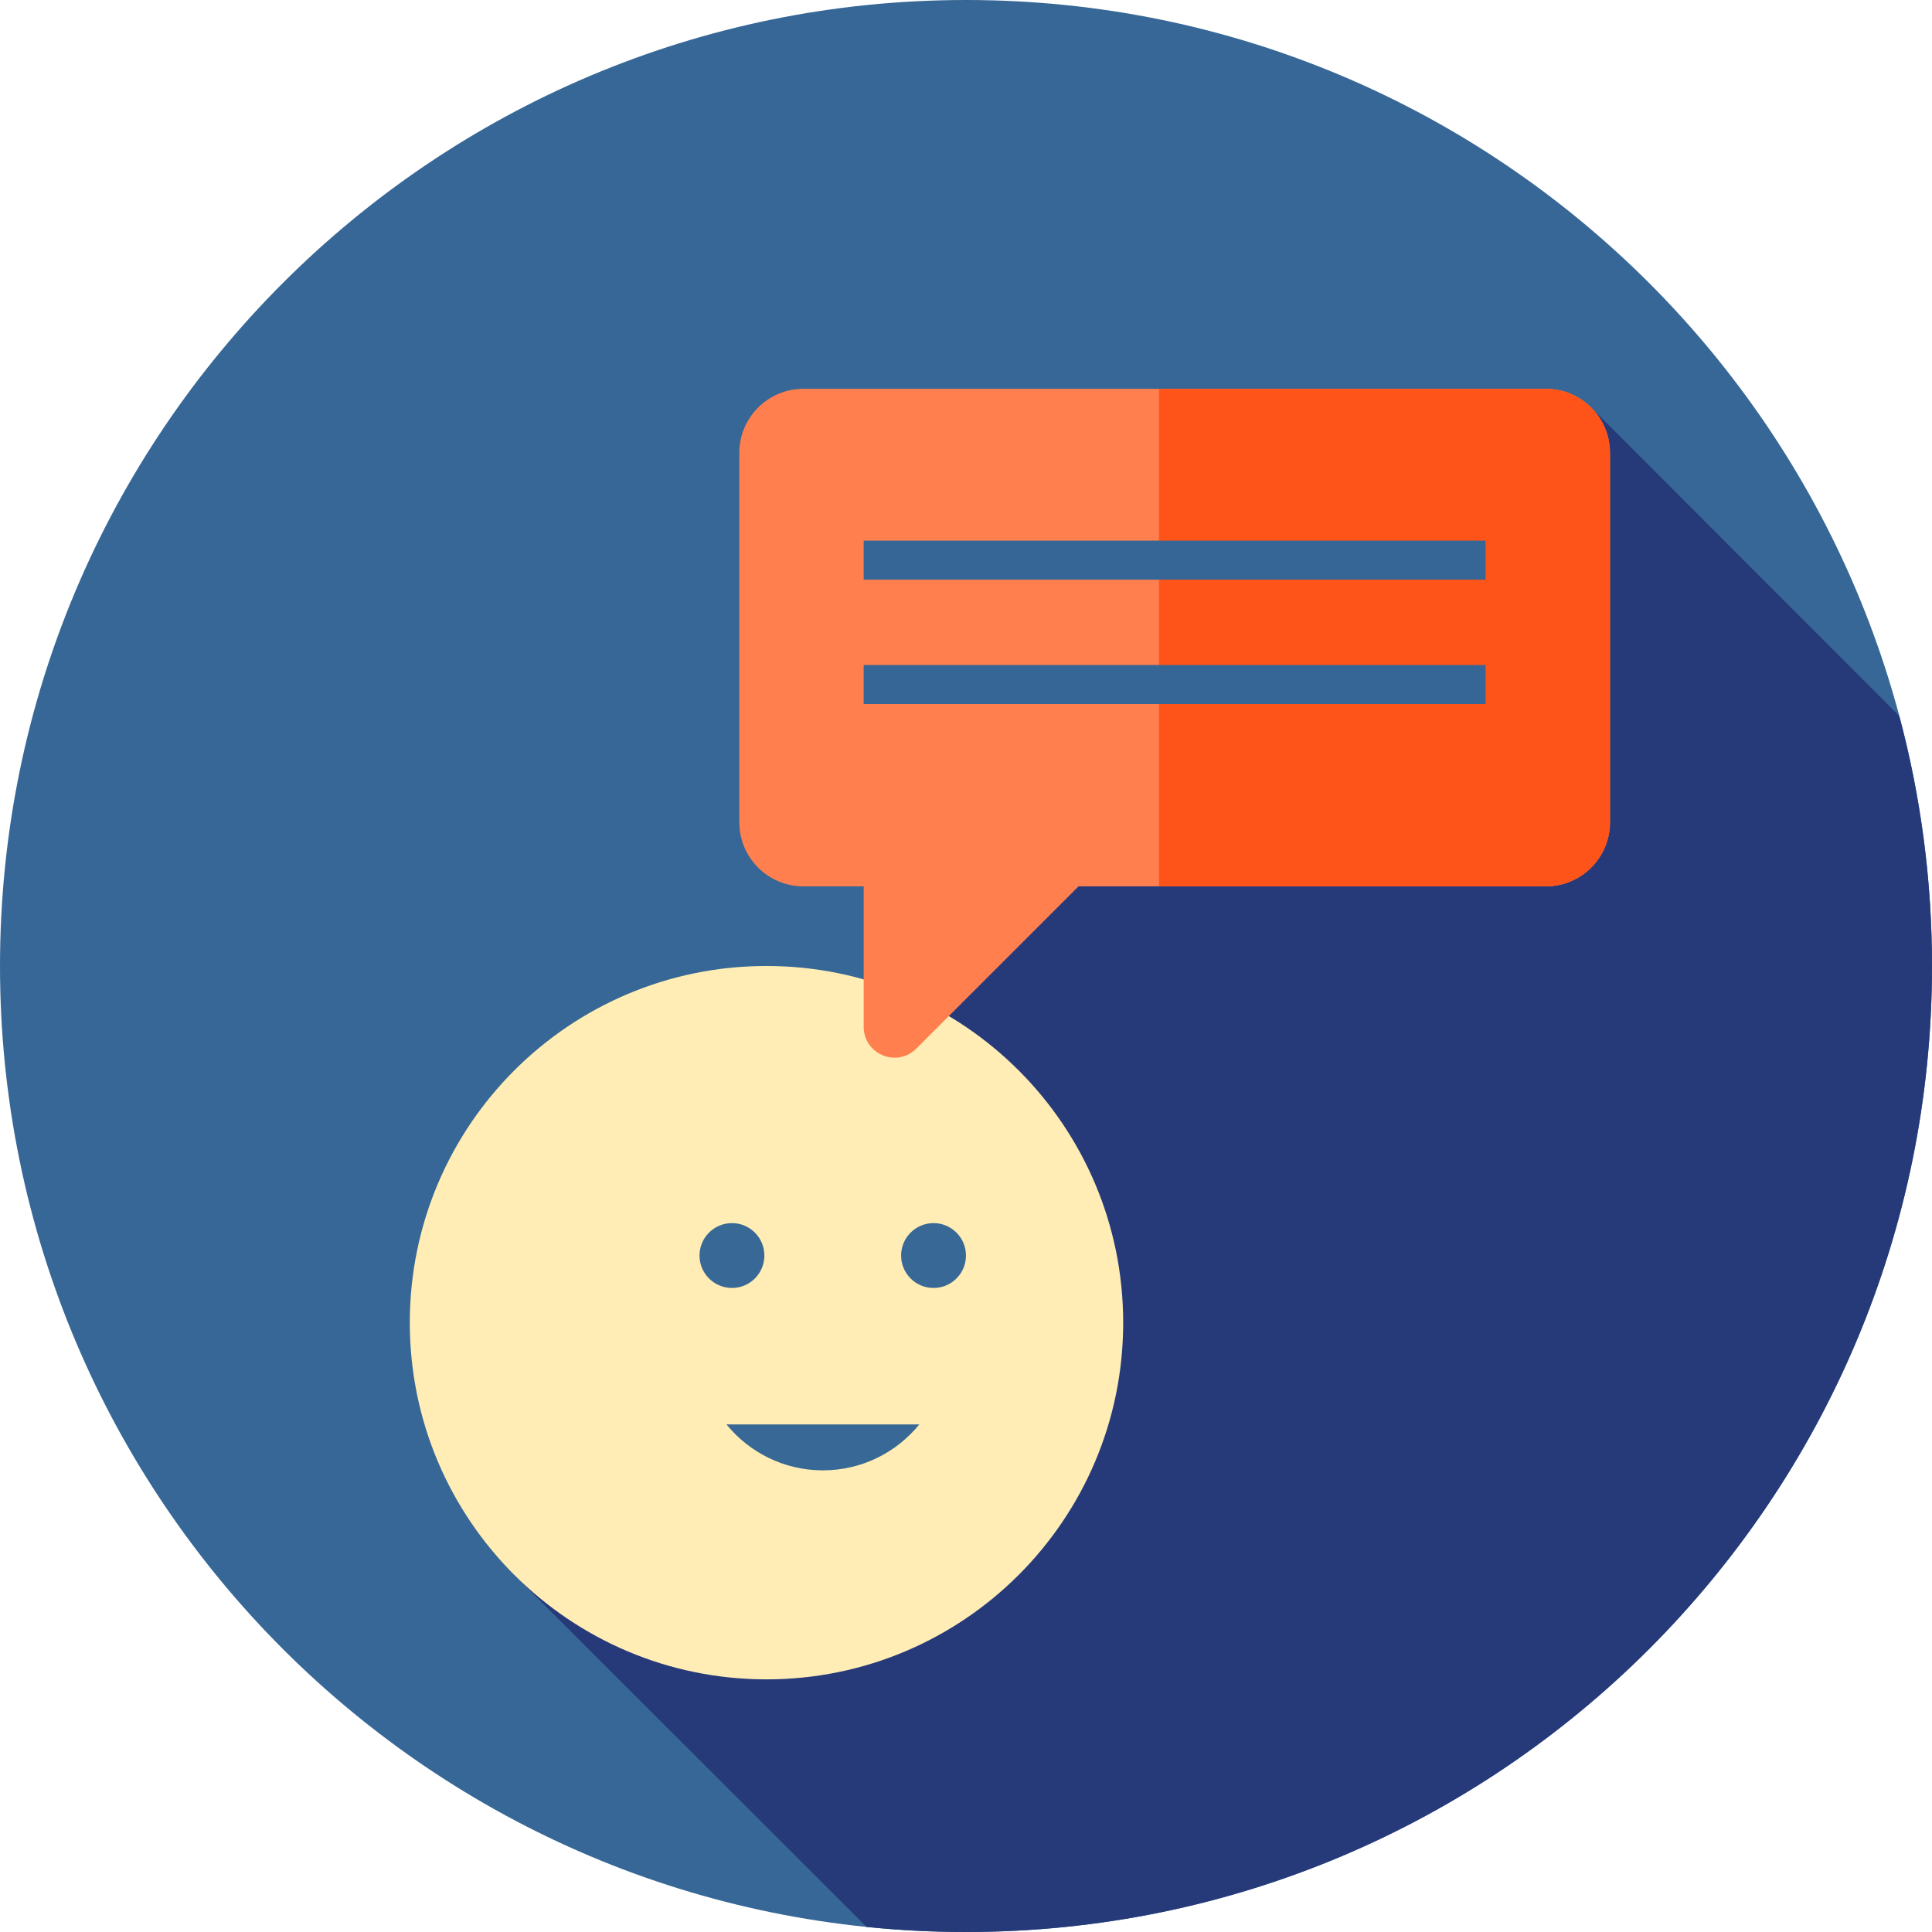
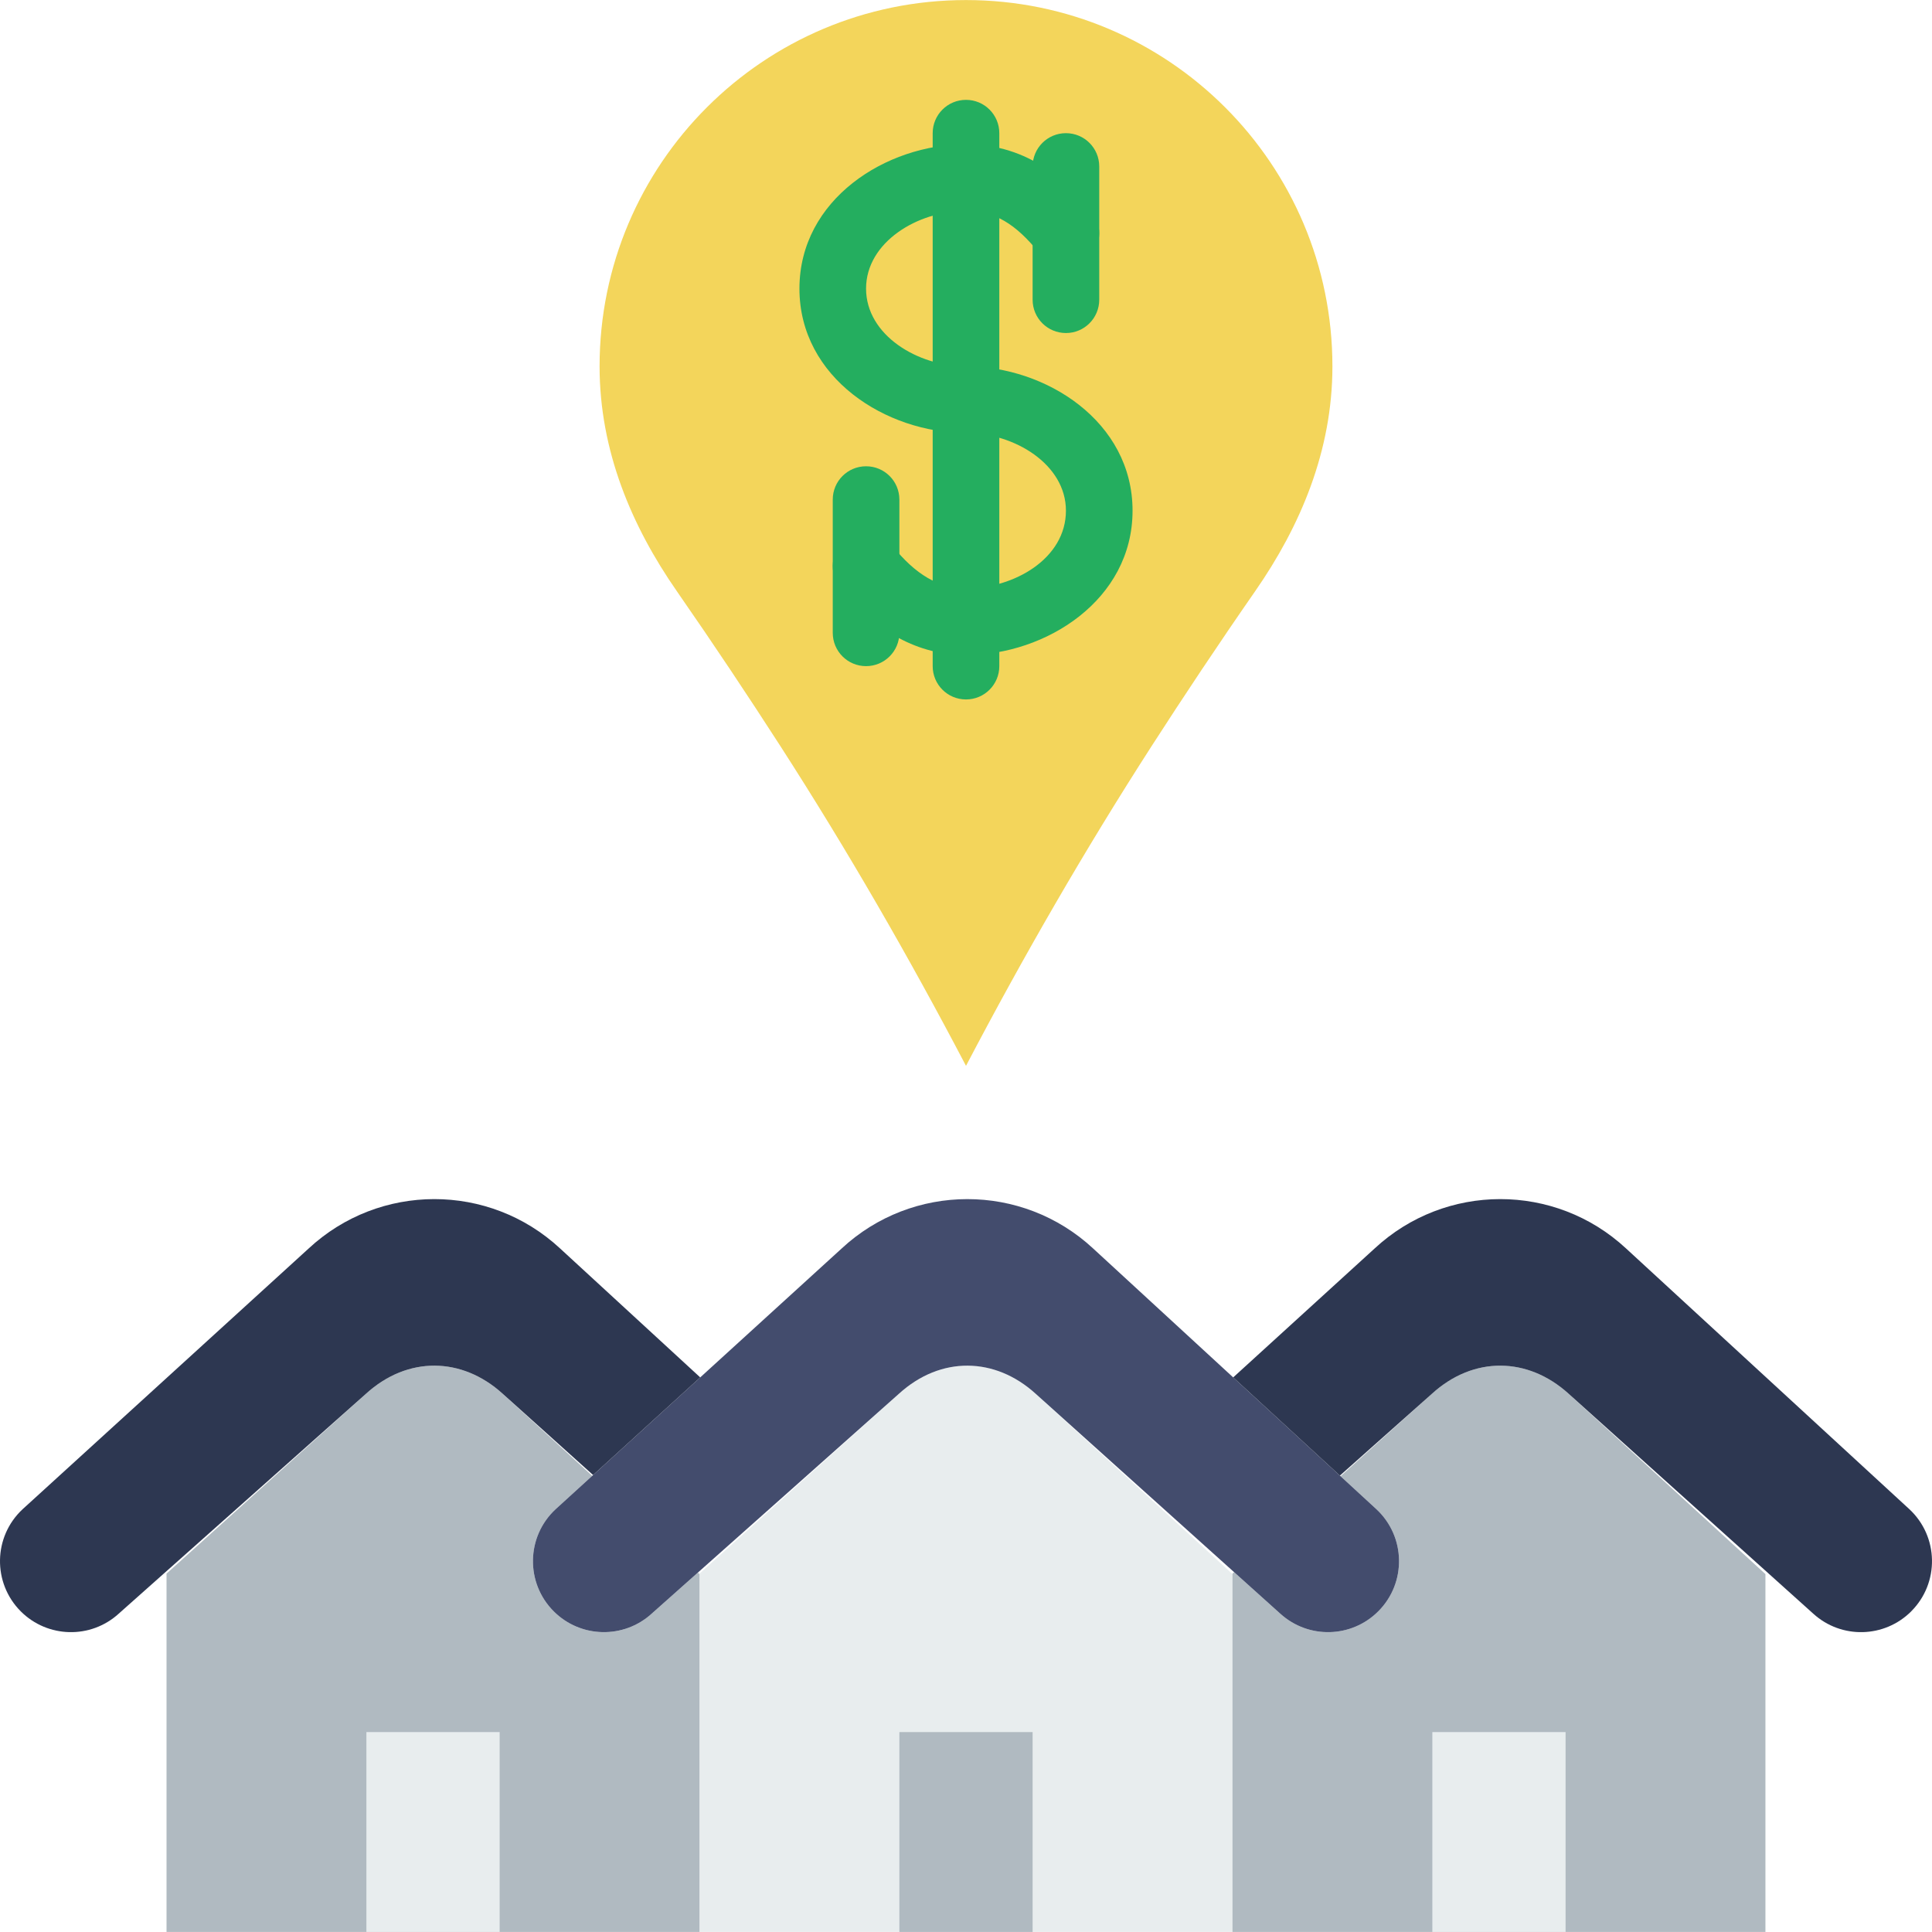
- <svg xmlns="http://www.w3.org/2000/svg" version="1.1" id="Layer_1" x="0px" y="0px" viewBox="0 0 512 512" style="enable-background:new 0 0 512 512;" xml:space="preserve">
-   <circle style="fill:#366796;" cx="256" cy="256" r="256" />
-   <path style="fill:#263A7A;" d="M503.322,189.736l-81.513-81.605L258.872,234.892l-123.13,181.924l93.915,93.842  c8.661,0.884,17.448,1.341,26.341,1.341c141.384,0,256-114.616,256-256C512,233.082,508.971,210.873,503.322,189.736z" />
-   <circle style="fill:#FFEDB5;" cx="203.128" cy="350.522" r="94.527" />
+ <svg xmlns="http://www.w3.org/2000/svg" version="1.1" id="Layer_1" x="0px" y="0px" viewBox="0 0 511.996 511.996" style="enable-background:new 0 0 511.996 511.996;" xml:space="preserve">
  <g>
-     <circle style="fill:#386895;" cx="193.974" cy="332.731" r="8.594" />
-     <circle style="fill:#386895;" cx="247.398" cy="332.731" r="8.594" />
-     <path style="fill:#386895;" d="M192.515,377.482c6.041,7.425,15.241,12.174,25.559,12.174s19.518-4.749,25.559-12.174H192.515z" />
-   </g>
-   <path style="fill:#FF7F4F;" d="M409.686,103.041h-196.78c-9.378,0-16.98,7.602-16.98,16.98v97.89c0,9.378,7.602,16.98,16.98,16.98  h15.982v37.224c0,7.273,8.794,10.916,13.938,5.773l42.998-42.998h123.861c9.378,0,16.98-7.602,16.98-16.98v-97.89  C426.667,110.644,419.064,103.041,409.686,103.041z" />
-   <path style="fill:#FF5419;" d="M409.686,103.04H307.143v131.851h102.543c9.378,0,16.98-7.602,16.98-16.98v-97.889  C426.667,110.642,419.064,103.04,409.686,103.04z" />
-   <g>
-     <rect x="228.883" y="143.274" style="fill:#366695;" width="164.823" height="10.343" />
-     <rect x="228.883" y="176.235" style="fill:#366695;" width="164.823" height="10.343" />
+     <path style="fill:#E8EDEE;" d="M238.201,369.378l-52.824,47.642v94.958h141.241v-94.835l-52.18-47.81   C263.695,359.589,249.298,359.271,238.201,369.378" />
+     <g>
+       <path style="fill:#B0BAC1;" d="M172.714,427.625c-7.424,6.771-18.865,6.506-25.971-0.6c-7.53-7.53-7.309-19.809,0.494-27.065    l9.71-8.854l-23.755-21.769c-10.743-9.746-25.141-10.063-36.228,0.044l-52.833,47.642v94.958h141.241v-94.835l-0.433-0.397    L172.714,427.625z" />
+       <path style="fill:#B0BAC1;" d="M415.676,369.333c-10.743-9.746-25.141-10.063-36.237,0.044l-24.188,21.822l9.481,8.73    c7.821,7.247,8.06,19.544,0.512,27.092l0,0c-7.097,7.097-18.503,7.371-25.935,0.636l-12.262-11.026l-0.433,0.397v94.949h141.241    v-94.826L415.676,369.333z" />
+     </g>
+     <path style="fill:#434C6D;" d="M223.014,330.889l-75.776,69.067c-7.804,7.256-8.024,19.535-0.494,27.065   c7.106,7.106,18.547,7.371,25.971,0.6l65.483-58.244c11.096-10.108,25.494-9.79,36.237-0.044l64.874,58.324   c7.433,6.735,18.838,6.462,25.935-0.636l0,0c7.548-7.548,7.309-19.844-0.512-27.092l-75.087-69.111   C270.842,313.402,241.782,313.428,223.014,330.889" />
+     <polygon style="fill:#B0BAC1;" points="238.342,511.98 273.652,511.98 273.652,459.015 238.342,459.015  " />
+     <g>
+       <polygon style="fill:#E8EDEE;" points="97.1,511.98 132.411,511.98 132.411,459.015 97.1,459.015   " />
+       <polygon style="fill:#E8EDEE;" points="379.583,511.98 414.893,511.98 414.893,459.015 379.583,459.015   " />
+     </g>
+     <g>
+       <path style="fill:#2D3751;" d="M185.563,365.022l-37.164-34.198c-18.803-17.426-47.863-17.399-66.631,0.062L5.993,399.953    c-7.795,7.256-8.015,19.535-0.486,27.074c7.106,7.097,18.538,7.371,25.962,0.6l65.492-58.244    c11.096-10.116,25.485-9.79,36.228-0.053l23.985,21.566L185.563,365.022z" />
+       <path style="fill:#2D3751;" d="M505.973,399.926l-75.087-69.102c-18.803-17.426-47.863-17.399-66.631,0.062l-37.447,34.136    l28.275,26.024l24.364-21.663c11.087-10.116,25.485-9.79,36.228-0.053l64.874,58.324c7.433,6.744,18.838,6.462,25.935-0.627    v-0.009C514.032,419.479,513.794,407.174,505.973,399.926" />
+     </g>
+     <path style="fill:#F3D55B;" d="M255.997,0.015c-53.628,0.009-97.103,43.441-97.103,97.068c0,22.449,8.545,42.417,20.427,59.524   c9.913,14.274,18.926,27.825,27.604,41.295c17.646,27.418,33.942,55.676,49.073,84.559c15.13-28.884,31.426-57.141,49.073-84.559   c8.678-13.471,17.69-27.021,27.604-41.295c11.882-17.108,20.427-37.076,20.427-59.524C353.1,43.455,309.624,0.023,255.997,0.015" />
+     <g>
+       <path style="fill:#24AE5F;" d="M255.997,185.359c-4.882,0-8.828-3.946-8.828-8.828V35.291c0-4.882,3.946-8.828,8.828-8.828    c4.882,0,8.828,3.946,8.828,8.828v141.241C264.824,181.414,260.879,185.359,255.997,185.359" />
+       <path style="fill:#24AE5F;" d="M255.997,173.592c-12.606,0-23.834-6.065-33.377-18.035c-3.046-3.814-2.428-9.366,1.386-12.403    c3.822-3.054,9.366-2.419,12.403,1.386c6.206,7.777,12.429,11.396,19.588,11.396c12.729,0,26.483-7.883,26.483-20.604    c0-12.314-13.692-20.595-26.483-20.595c-21.222,0-44.138-14.618-44.138-38.25s22.916-38.259,44.138-38.259    c17.028,0,27.207,10.293,33.377,18.035c3.046,3.814,2.428,9.375-1.386,12.403c-3.822,3.054-9.366,2.419-12.403-1.386    c-6.462-8.095-12.138-11.396-19.588-11.396c-12.791,0-26.483,8.28-26.483,20.604s13.692,20.595,26.483,20.595    c21.222,0,44.138,14.618,44.138,38.25S277.218,173.592,255.997,173.592" />
+       <path style="fill:#24AE5F;" d="M229.514,176.532c-4.882,0-8.828-3.946-8.828-8.828v-35.31c0-4.882,3.946-8.828,8.828-8.828    s8.828,3.946,8.828,8.828v35.31C238.342,172.586,234.396,176.532,229.514,176.532" />
+       <path style="fill:#24AE5F;" d="M282.48,88.256c-4.882,0-8.828-3.946-8.828-8.828v-35.31c0-4.882,3.946-8.828,8.828-8.828    c4.882,0,8.828,3.946,8.828,8.828v35.31C291.307,84.31,287.361,88.256,282.48,88.256" />
+     </g>
  </g>
  <g>
</g>
  <g>
</g>
  <g>
</g>
  <g>
</g>
  <g>
</g>
  <g>
</g>
  <g>
</g>
  <g>
</g>
  <g>
</g>
  <g>
</g>
  <g>
</g>
  <g>
</g>
  <g>
</g>
  <g>
</g>
  <g>
</g>
</svg>
